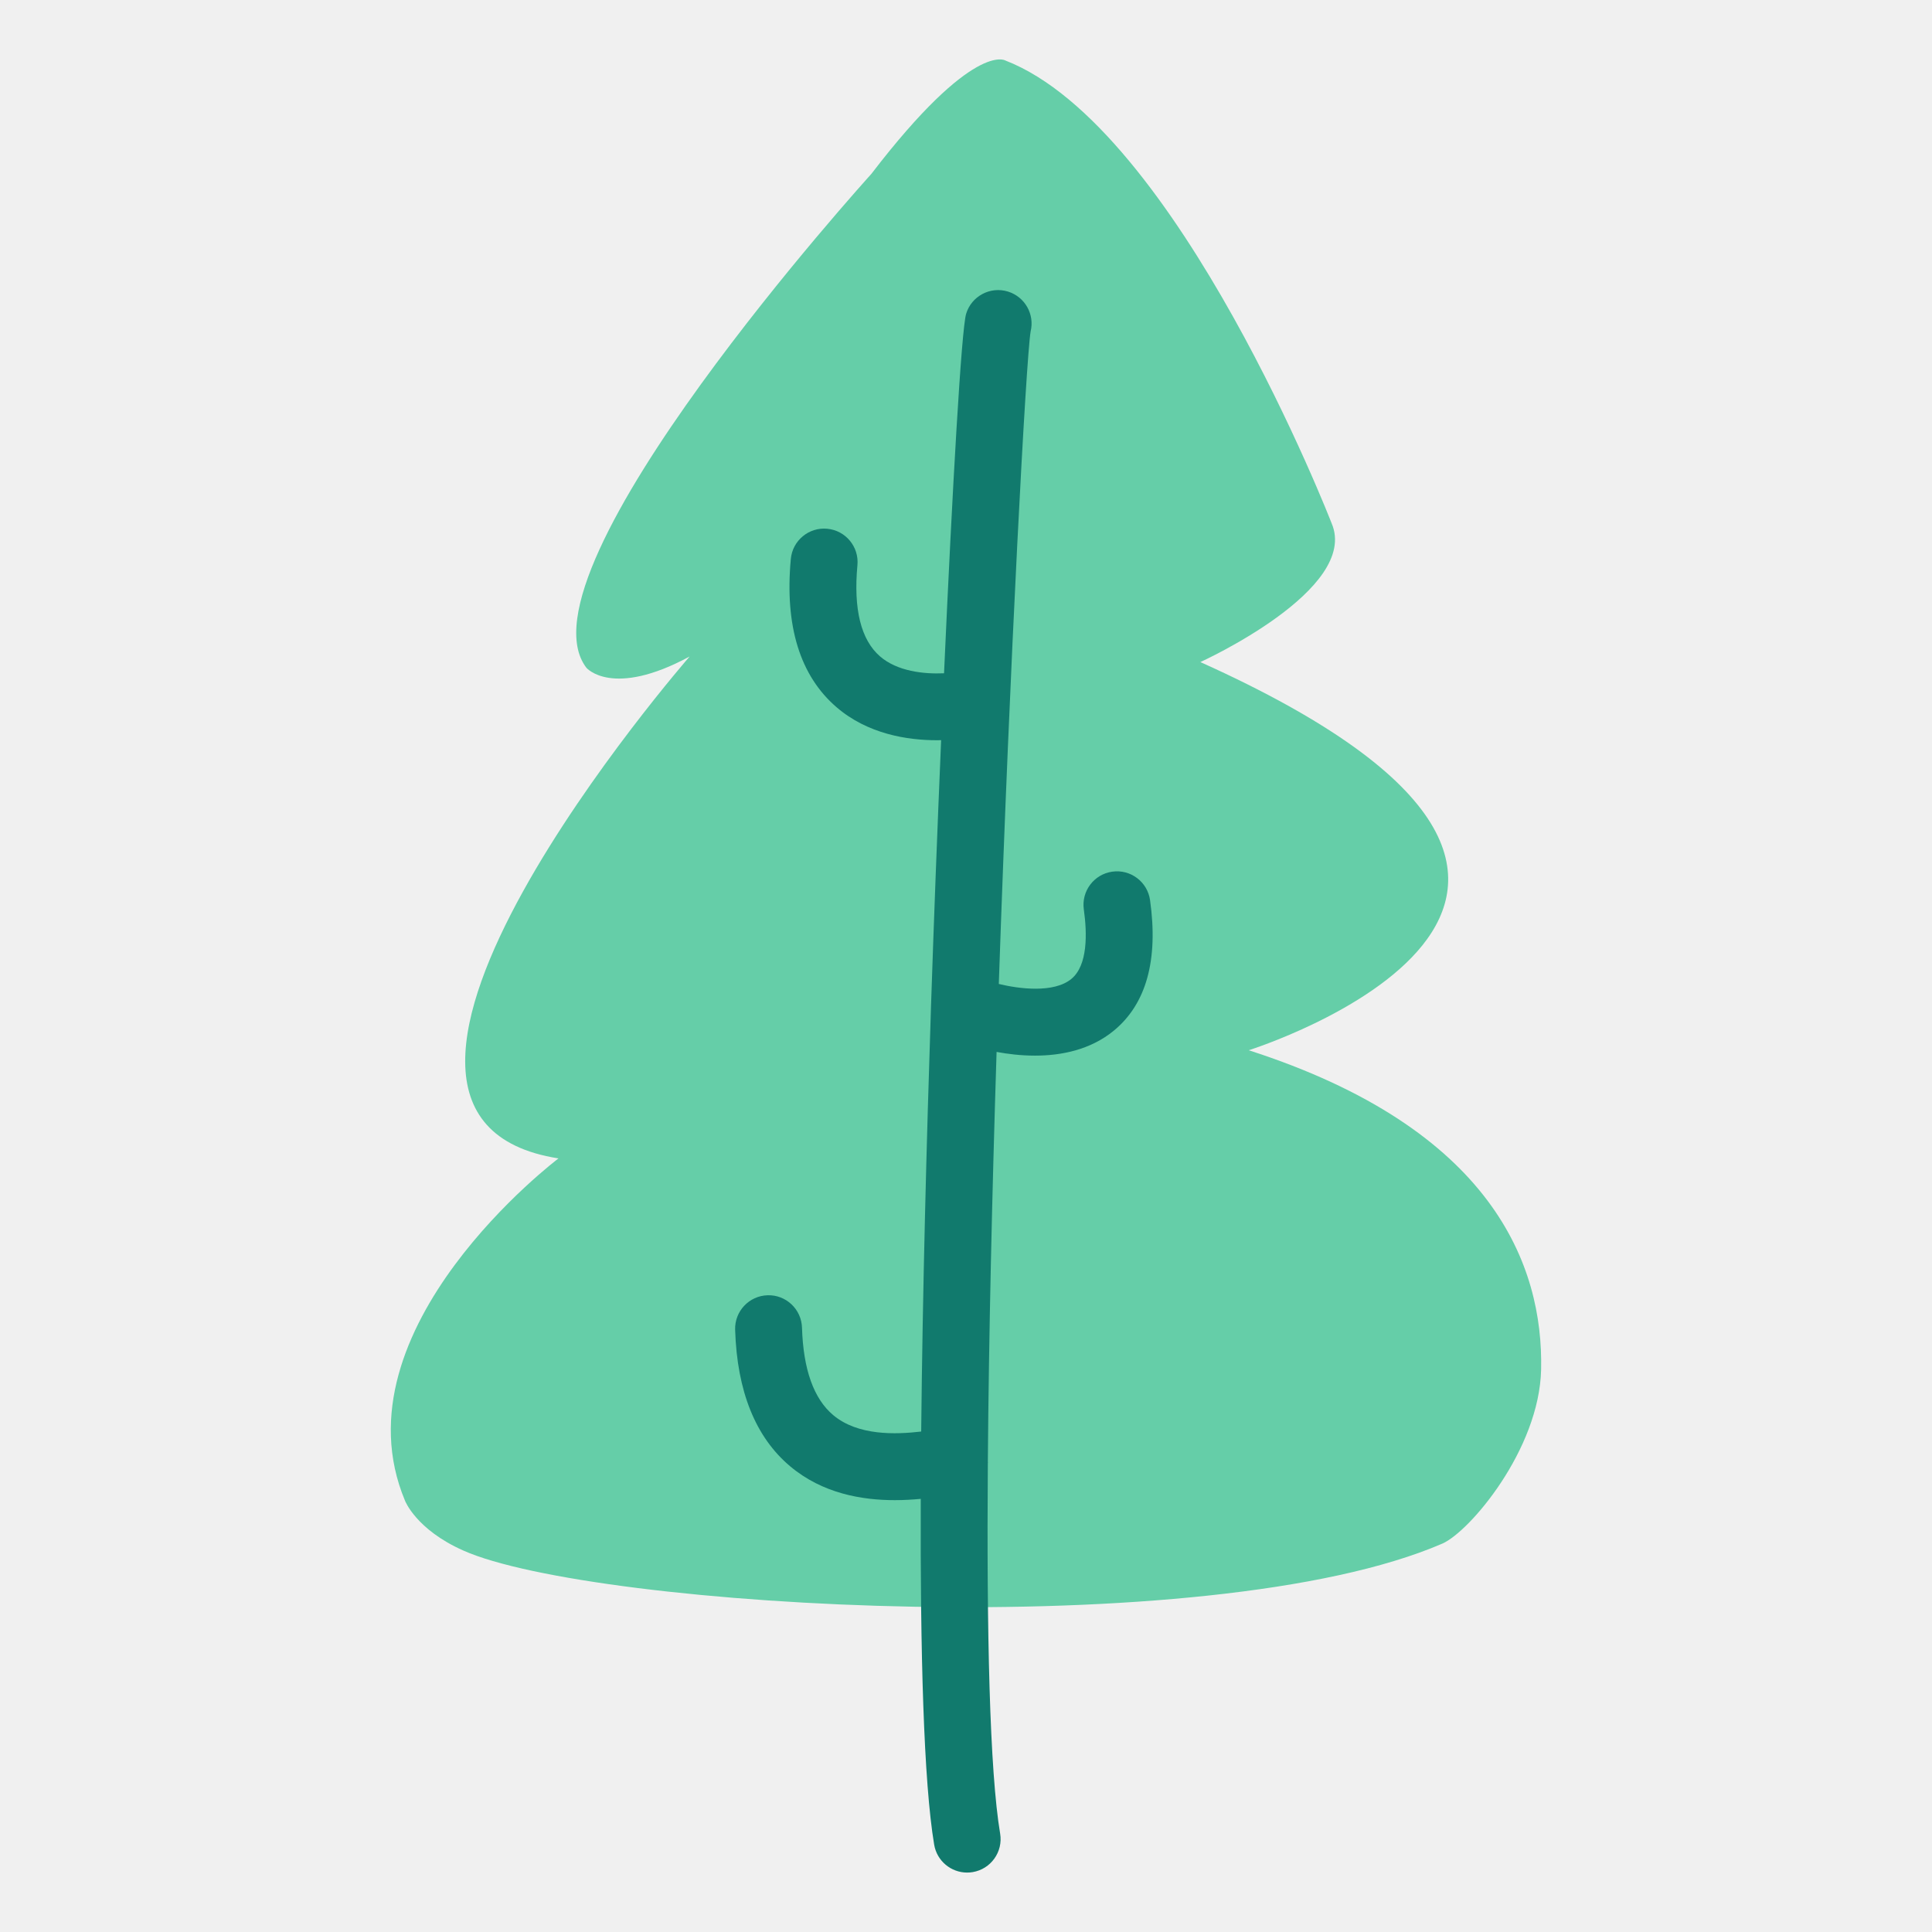
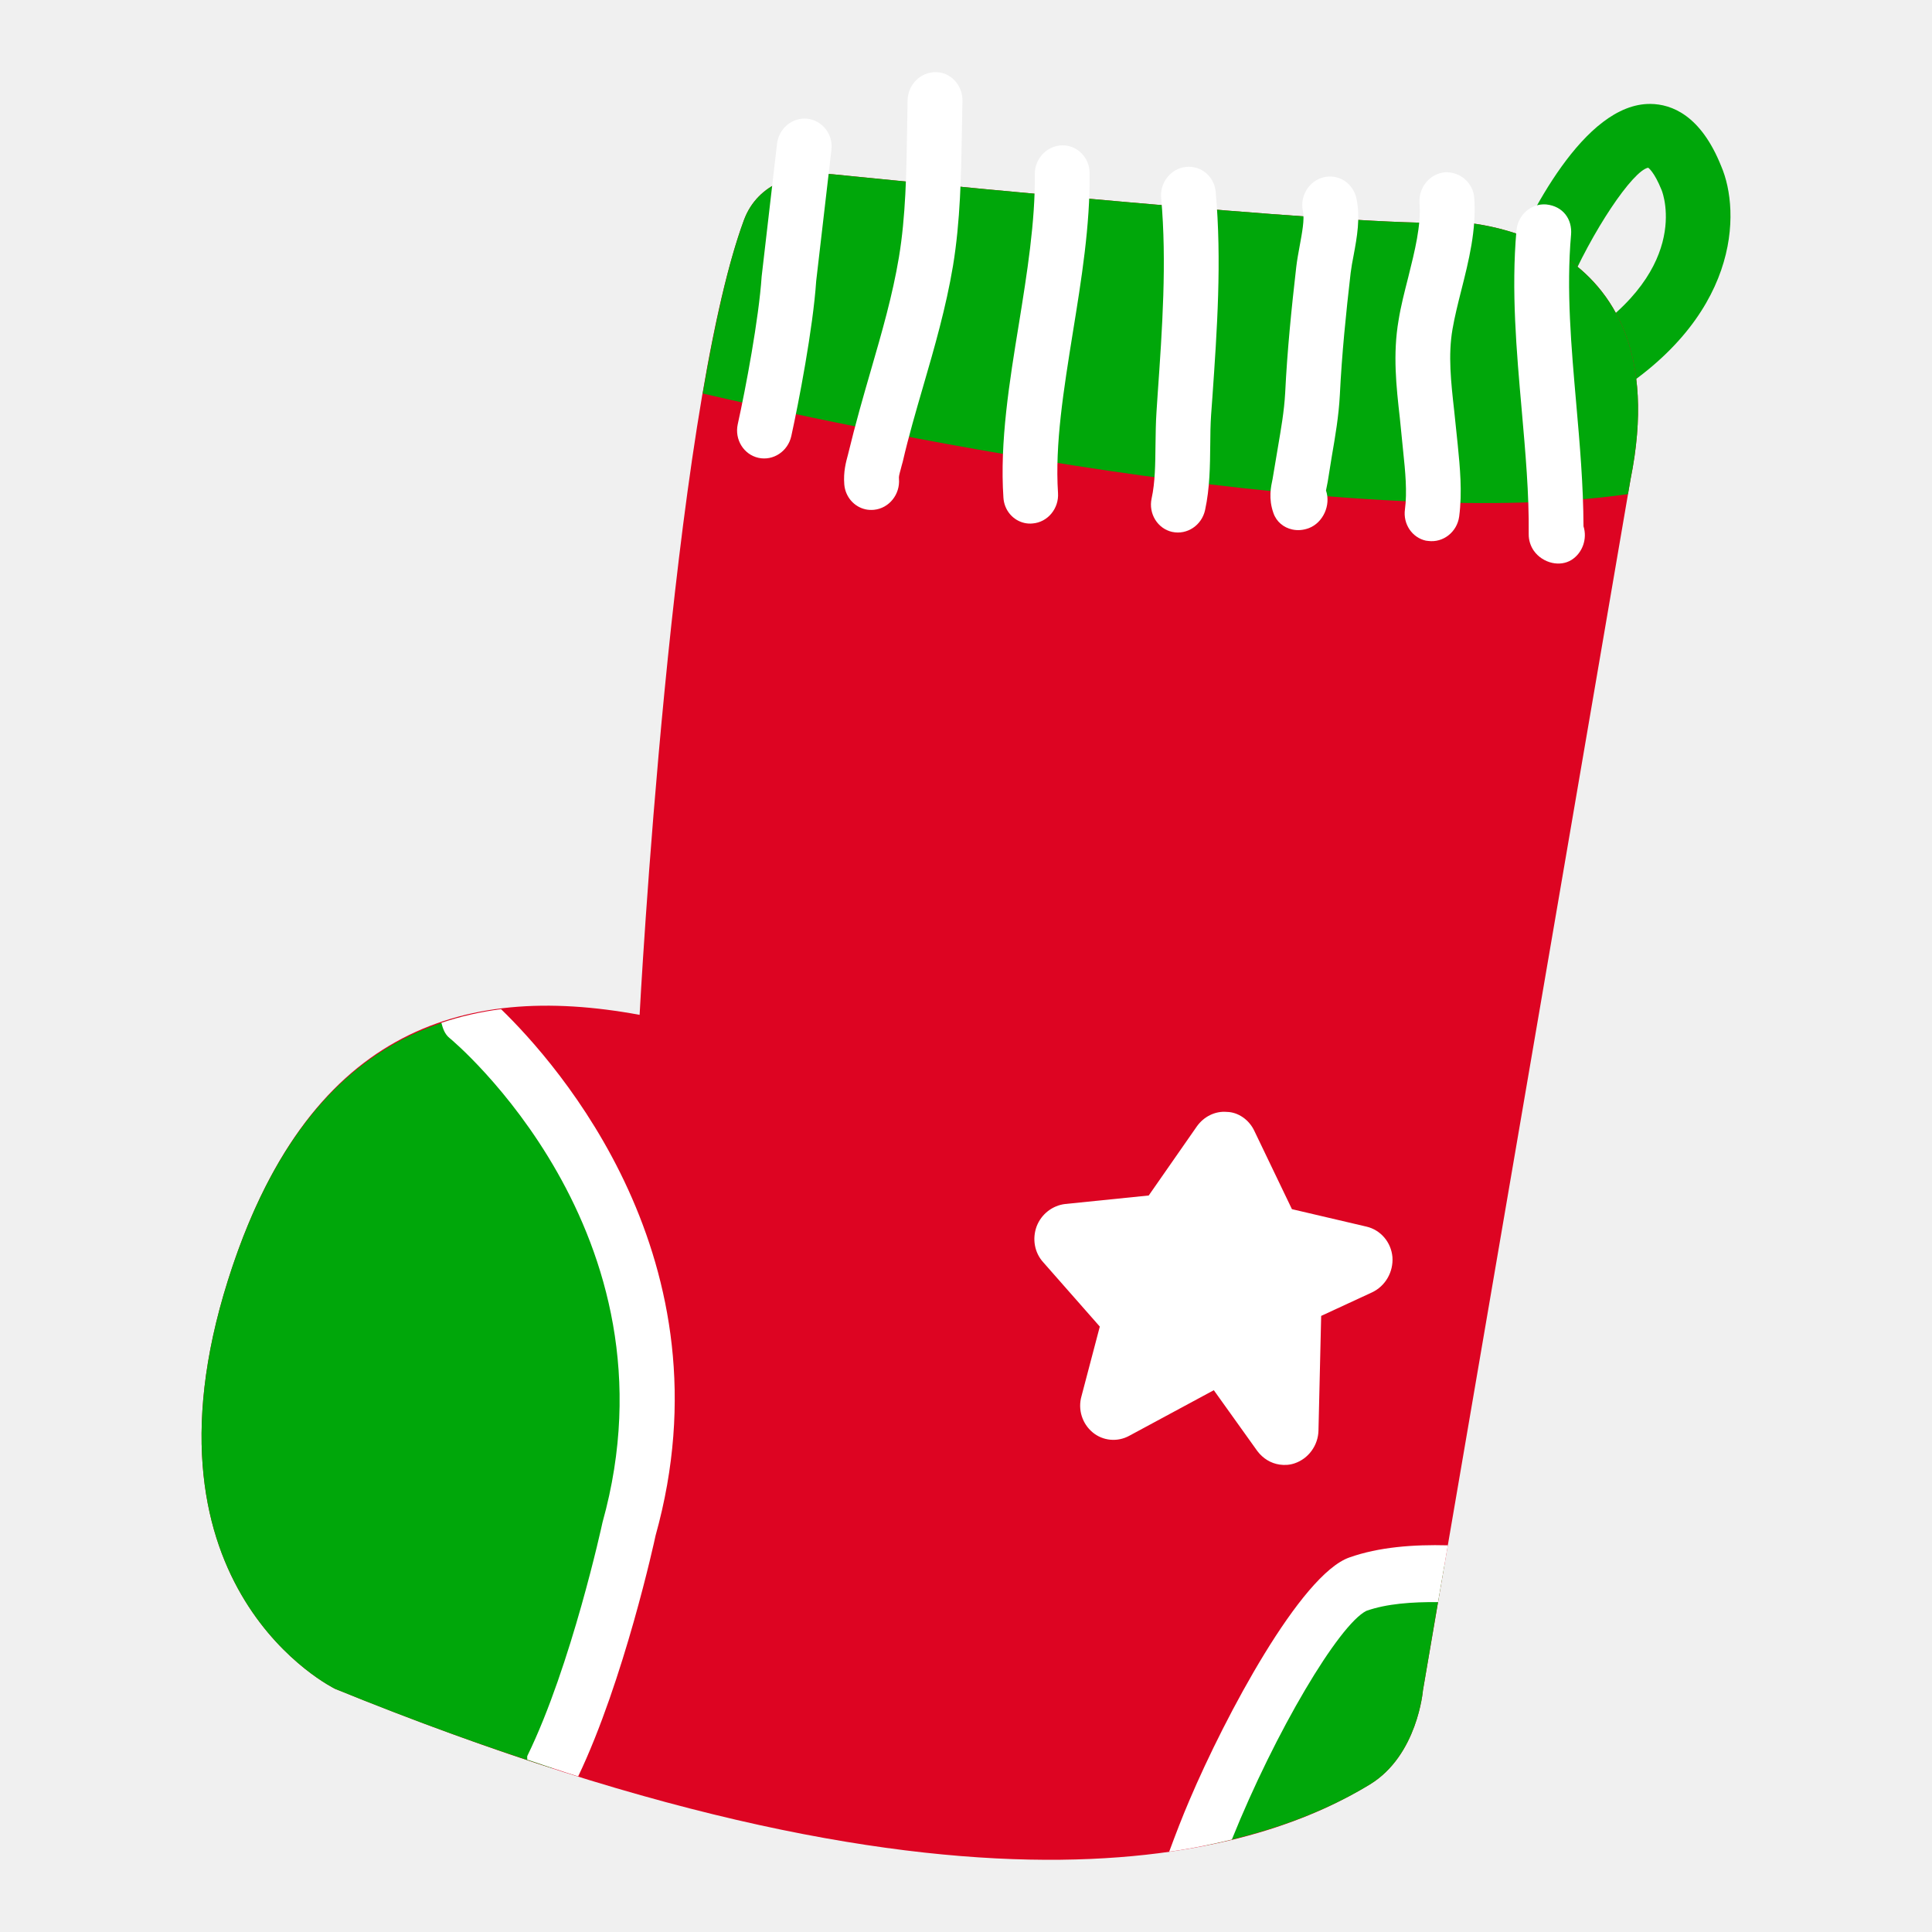
<svg xmlns="http://www.w3.org/2000/svg" version="1.1" id="Capa_1" x="0px" y="0px" width="200px" height="200px" viewBox="0 0 200 200" enable-background="new 0 0 200 200" xml:space="preserve">
  <g>
    <g>
-       <path fill="#65CEA8" d="M90.198,18.007c0,0-37.212,41.022-29.494,51.122c0,0,2.67,3.17,10.688-1.169    c0,0-41.498,47.581-13.577,51.958c0,0-23.356,17.607-15.886,35.441c0,0,1.135,2.973,6.021,5.147    c13.41,5.994,77.089,9.764,101.353-0.709c2.832-1.229,10.047-9.74,10.233-18.019c0.234-10.762-4.987-24.924-30.271-33.057    c0,0,49.637-15.591-5.004-40.185c0,0,16.546-7.505,13.585-14.375c0,0-15.914-40.987-33.777-47.901    C104.07,6.262,100.784,4.2,90.198,18.007z" />
+       <g>
+         <path fill="#00A70A" d="M163.43,41.945c-0.869-0.189-1.664-0.731-2.152-1.564c-0.932-1.58-0.391-3.615,1.186-4.544     c12.803-7.497,9.693-15.779,9.559-16.126c-0.789-1.968-1.4-2.344-1.404-2.349c-1.58,0.291-5.809,6.514-8.494,12.846     c-0.719,1.687-2.643,2.489-4.359,1.76c-1.689-0.718-2.479-2.668-1.756-4.358c2.16-5.092,7.93-16.93,14.854-16.852     c2.18,0.025,5.203,1.163,7.316,6.449c2.014,4.669,2.086,15.904-12.35,24.363C165.07,42.01,164.223,42.122,163.43,41.945z" />
+       </g>
    </g>
-     <path fill="#117A6D" d="M119.053,93.18c-0.266-1.894-2.021-3.215-3.911-2.946c-1.894,0.266-3.212,2.018-2.945,3.911   c0.352,2.507,0.415,5.791-1.291,7.193c-1.812,1.491-5.395,1.034-7.51,0.521c1.157-33.81,2.824-64.685,3.293-67.544   c0.435-1.771-0.585-3.594-2.351-4.134c-1.828-0.559-3.765,0.469-4.323,2.298c-0.486,1.59-1.418,17.854-2.288,37.219   c-2.107,0.092-4.837-0.2-6.628-1.75c-1.975-1.711-2.762-4.889-2.338-9.444c0.177-1.904-1.224-3.591-3.128-3.768   c-1.906-0.18-3.591,1.224-3.767,3.127c-0.645,6.934,0.951,12.1,4.74,15.354c3.212,2.759,7.281,3.413,10.415,3.413   c0.14,0,0.269-0.006,0.404-0.009c-0.389,9.14-0.752,18.644-1.042,27.404c-0.463,14.047-0.879,29.778-1.021,44.167   c-2.642,0.31-6.549,0.449-9.109-1.7c-2.013-1.689-3.1-4.735-3.23-9.052c-0.059-1.911-1.655-3.417-3.566-3.355   c-1.911,0.059-3.414,1.655-3.356,3.566c0.195,6.374,2.113,11.132,5.701,14.145c3.357,2.819,7.444,3.5,10.827,3.499   c0.965,0,1.869-0.057,2.687-0.134c-0.054,15.848,0.297,29.292,1.389,35.797c0.284,1.692,1.75,2.89,3.411,2.89   c0.19,0,0.383-0.016,0.577-0.048c1.886-0.316,3.158-2.102,2.841-3.987c-1.087-6.478-1.404-20.836-1.274-38.333   c0.001-0.028,0.009-0.055,0.009-0.083c0-0.026-0.008-0.052-0.008-0.078c0.099-13.057,0.444-27.848,0.905-42.424   c1.153,0.214,2.519,0.383,3.972,0.383c2.715,0,5.721-0.589,8.146-2.57C118.658,103.945,119.927,99.395,119.053,93.18z" />
+     <g>
+       <path fill="#DD0422" d="M86.23,18.042c15.707,1.578,58.105,5.679,64.561,4.938c0,0,23.291,0.466,18,26.649l-21.488,125.359    c0,0-0.553,6.718-5.49,9.733c-10.426,6.365-39.273,17.73-107.121-9.892c0,0-21.189-10.243-11.105-42.262    c8.119-25.773,24.029-30.945,42.625-27.51c0,0,3.275-61.897,10.797-82.267C78.459,18.862,82.59,17.674,86.23,18.042z" />
+     </g>
+     <g>
+       <path fill="#00A70A" d="M168.791,49.63c5.291-26.184-18-26.649-18-26.649c-6.455,0.741-48.854-3.36-64.561-4.938    c-3.641-0.369-7.771,0.819-9.223,4.75c-1.617,4.387-3.025,10.737-4.264,17.941c13.66,3.179,66.297,14.656,95.785,10.417    L168.791,49.63z" />
+     </g>
+     <g>
+       <g>
+         <path fill="#FFFFFF" d="M78.516,47.395c-1.525-0.337-2.49-1.894-2.145-3.476c0.832-3.757,2.182-10.933,2.475-15.296l1.592-13.735     c0.182-1.604,1.598-2.762,3.152-2.6c1.568,0.213,2.662,1.612,2.48,3.217l-1.578,13.586c-0.33,4.913-1.83,12.662-2.576,16.048     C81.566,46.725,80.047,47.73,78.516,47.395z" />
+       </g>
+     </g>
+     <g>
+       <g>
+         <path fill="#FFFFFF" d="M89.6,52.727c-1.174-0.26-2.086-1.272-2.199-2.569c-0.107-1.329,0.172-2.317,0.389-3.124     c0.791-3.267,1.568-5.954,2.344-8.636c1.168-4.028,2.266-7.831,2.924-11.779c0.703-4.226,0.777-8.748,0.844-13.118l0.051-3.139     C94,8.75,95.293,7.46,96.863,7.472c1.535-0.017,2.795,1.346,2.77,2.958l-0.057,3.084c-0.076,4.59-0.156,9.345-0.922,14.004     c-0.721,4.311-1.92,8.467-3.09,12.484c-0.752,2.586-1.506,5.17-2.111,7.791c-0.025,0.036-0.189,0.728-0.207,0.768     c-0.166,0.61-0.211,0.789-0.184,1.014c0.125,1.612-1.027,3.045-2.59,3.2C90.168,52.802,89.875,52.788,89.6,52.727z" />
+       </g>
+     </g>
+     <g>
+       <g>
+         <path fill="#FFFFFF" d="M106.062,54.14c-1.193-0.264-2.105-1.307-2.188-2.623c-0.389-5.752,0.619-11.986,1.605-18.01     c0.838-5.196,1.699-10.561,1.645-15.463c-0.021-1.609,1.232-2.949,2.807-2.997c1.555-0.046,2.854,1.242,2.865,2.852     c0.064,5.414-0.846,11.04-1.732,16.497c-0.953,5.947-1.869,11.573-1.539,16.639c0.109,1.607-1.072,3.029-2.625,3.153     C106.605,54.219,106.326,54.197,106.062,54.14z" />
+       </g>
+     </g>
+     <g>
+       <g>
+         <path fill="#FFFFFF" d="M121.352,55.066c-1.52-0.337-2.479-1.894-2.137-3.467c0.367-1.668,0.379-3.553,0.402-5.541     c0.018-1.166,0.027-2.308,0.104-3.428l0.121-1.836c0.471-6.726,0.959-13.674,0.361-20.294c-0.15-1.605,1.002-3.052,2.555-3.218     c1.576-0.173,2.951,0.983,3.09,2.588c0.641,7.107,0.143,14.301-0.342,21.254l-0.133,1.824c-0.068,1.007-0.082,2.048-0.088,3.087     c-0.025,2.206-0.043,4.495-0.535,6.764c-0.348,1.583-1.859,2.592-3.393,2.266H121.352z" />
+       </g>
+     </g>
+     <g>
+       <g>
+         <path fill="#FFFFFF" d="M133.77,54.811c-0.877-0.192-1.635-0.787-1.949-1.711c-0.525-1.492-0.258-2.708-0.084-3.513l0.551-3.277     c0.316-1.871,0.65-3.725,0.754-5.651c0.213-4.367,0.646-8.665,1.146-13.024c0.082-0.701,0.221-1.453,0.361-2.215     c0.236-1.282,0.512-2.733,0.332-3.53c-0.35-1.569,0.604-3.154,2.135-3.536c1.512-0.375,3.033,0.575,3.391,2.146     c0.447,1.997,0.062,4.089-0.283,5.939c-0.123,0.631-0.236,1.243-0.305,1.81c-0.488,4.22-0.91,8.389-1.119,12.638     c-0.113,2.178-0.473,4.266-0.836,6.375l-0.422,2.627c-0.021,0.069-0.158,0.83-0.176,0.887c0.525,1.516-0.301,3.333-1.77,3.895     C134.92,54.888,134.326,54.935,133.77,54.811z" />
+       </g>
+     </g>
+     <g>
+       <g>
+         <path fill="#FFFFFF" d="M147.607,55.969c-1.424-0.313-2.377-1.716-2.168-3.233c0.242-1.823,0.035-3.952-0.182-6.013l-0.348-3.463     c-0.365-3.241-0.738-6.585-0.127-10.121c0.232-1.45,0.619-2.948,1.004-4.457c0.68-2.742,1.338-5.335,1.162-7.667     c-0.115-1.61,1.062-3.032,2.615-3.177c1.545-0.094,2.936,1.054,3.051,2.653c0.236,3.306-0.566,6.495-1.348,9.587     c-0.342,1.35-0.678,2.698-0.902,3.99c-0.469,2.7-0.158,5.492,0.172,8.44l0.369,3.542c0.227,2.291,0.482,4.893,0.148,7.424     c-0.221,1.602-1.658,2.731-3.207,2.524C147.764,55.99,147.688,55.987,147.607,55.969z" />
+       </g>
+     </g>
+     <g>
+       <g>
+         <path fill="#FFFFFF" d="M160.684,58.269c-0.752-0.166-1.459-0.616-1.912-1.268c-0.342-0.493-0.525-1.095-0.52-1.697     c0.043-4.215-0.336-8.437-0.729-12.912c-0.533-6.047-1.088-12.312-0.541-18.528c0.139-1.618,1.523-2.824,3.08-2.701     c1.752,0.181,2.709,1.539,2.574,3.136c-0.508,5.693,0.029,11.691,0.535,17.482c0.367,4.17,0.738,8.462,0.752,12.699     c0.41,1.289-0.092,2.764-1.254,3.49C162.076,58.335,161.357,58.417,160.684,58.269z" />
+       </g>
+     </g>
+     <g>
+       <path fill="#00A70A" d="M48.311,105.146c-10.635,2.539-19.389,10.461-24.725,27.424c-10.084,32.019,11.105,42.262,11.105,42.262    c8.029,3.272,15.467,5.958,22.439,8.202C74.545,136.379,58.791,114.033,48.311,105.146z" />
+     </g>
+     <g>
+       <path fill="#FFFFFF" d="M51.869,104.468c-2.137,0.272-4.189,0.746-6.178,1.412c0.152,0.583,0.346,1.172,0.842,1.573    c0.248,0.187,24.205,20.142,15.838,50.143c-0.027,0.149-3.225,14.843-7.77,24.151c-0.07,0.128,0.01,0.275-0.027,0.41    c1.771,0.598,3.561,1.2,5.279,1.737c4.756-9.969,7.922-24.478,8.01-24.93C75.816,130.488,57.703,110.125,51.869,104.468z" />
+     </g>
+     <g>
+       <path fill="#00A70A" d="M124.869,191.015c8.09-1.615,13.525-4.208,16.943-6.292c4.938-3.015,5.49-9.733,5.49-9.733l2.232-13.08    C146.023,163.002,129.26,169.478,124.869,191.015z" />
+     </g>
+     <g>
+       <path fill="#FFFFFF" d="M149.883,159.971c-3.568-0.094-7.15,0.176-10.199,1.258c-5.027,1.766-12.828,16.36-16.557,25.139    c-0.719,1.676-1.416,3.481-2.094,5.319c2.379-0.326,4.496-0.777,6.486-1.255c4.508-11.203,11.084-22.25,13.926-23.677    c2.109-0.744,4.721-0.929,7.42-0.905L149.883,159.971z" />
+     </g>
+     <g>
+       <g>
+         <path fill="#FFFFFF" d="M144.145,130.134c-0.135-1.549-1.223-2.813-2.684-3.154l-7.721-1.808l-3.898-8.118     c-0.541-1.142-1.67-1.93-2.838-1.949c-1.203-0.111-2.393,0.483-3.115,1.512l-4.973,7.14l-8.652,0.881     c-1.299,0.154-2.455,1.025-2.951,2.314c-0.473,1.279-0.23,2.722,0.689,3.725l5.85,6.65l-1.895,7.2     c-0.398,1.384,0.076,2.855,1.148,3.747c1.062,0.891,2.57,1.028,3.793,0.359l8.756-4.72l4.504,6.298     c0.584,0.777,1.398,1.268,2.301,1.402c0.521,0.078,1.078,0.042,1.58-0.137c1.41-0.483,2.416-1.843,2.449-3.391l0.279-11.863     l5.264-2.435C143.406,133.142,144.254,131.681,144.145,130.134z" />
+       </g>
+     </g>
  </g>
</svg>
